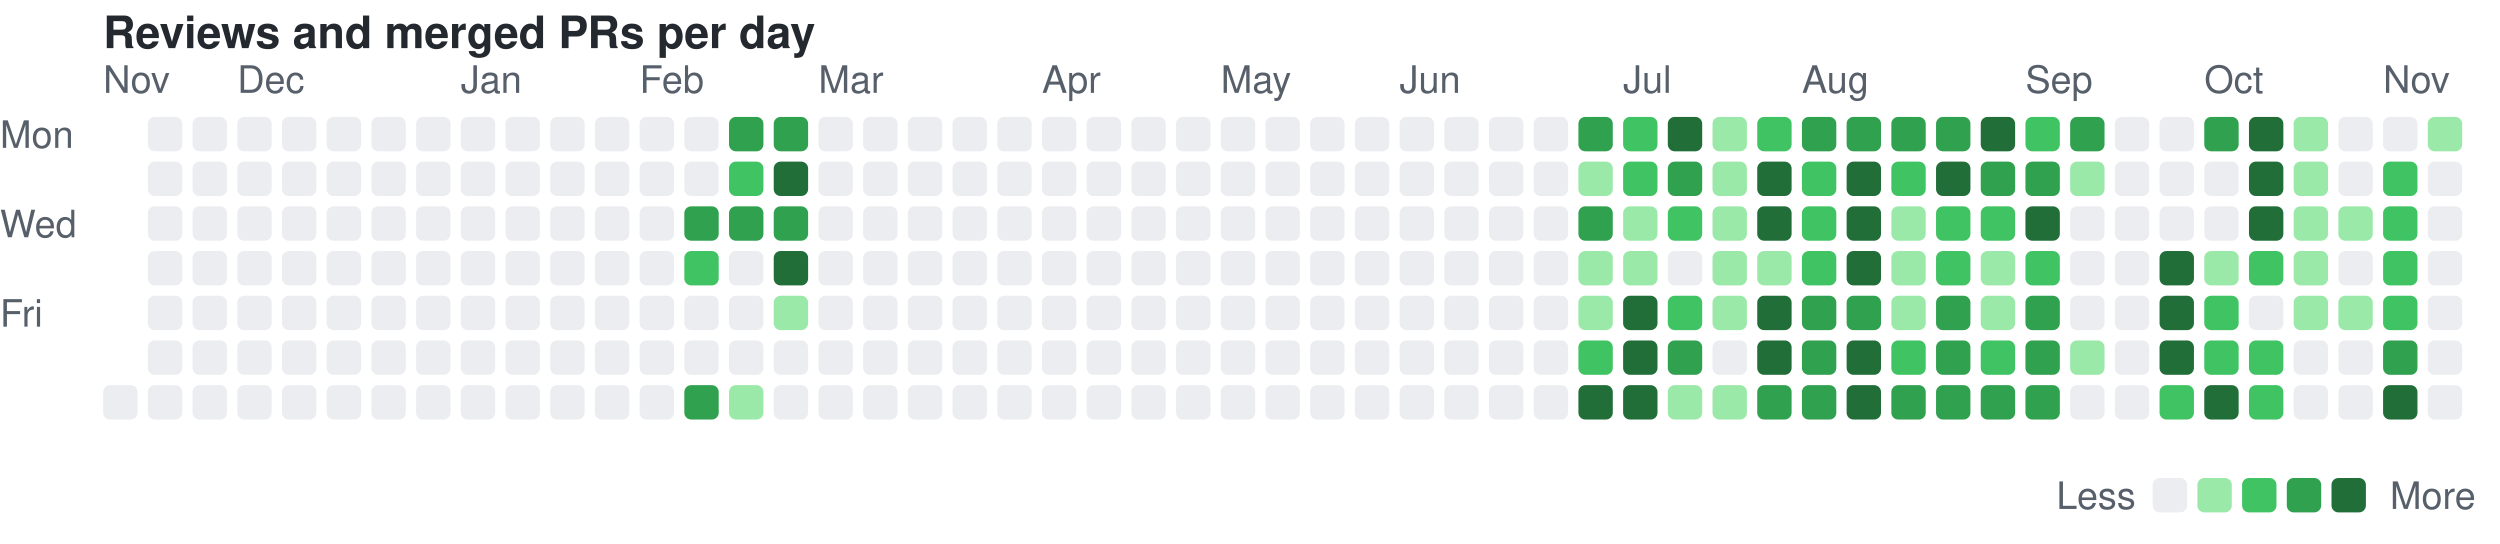
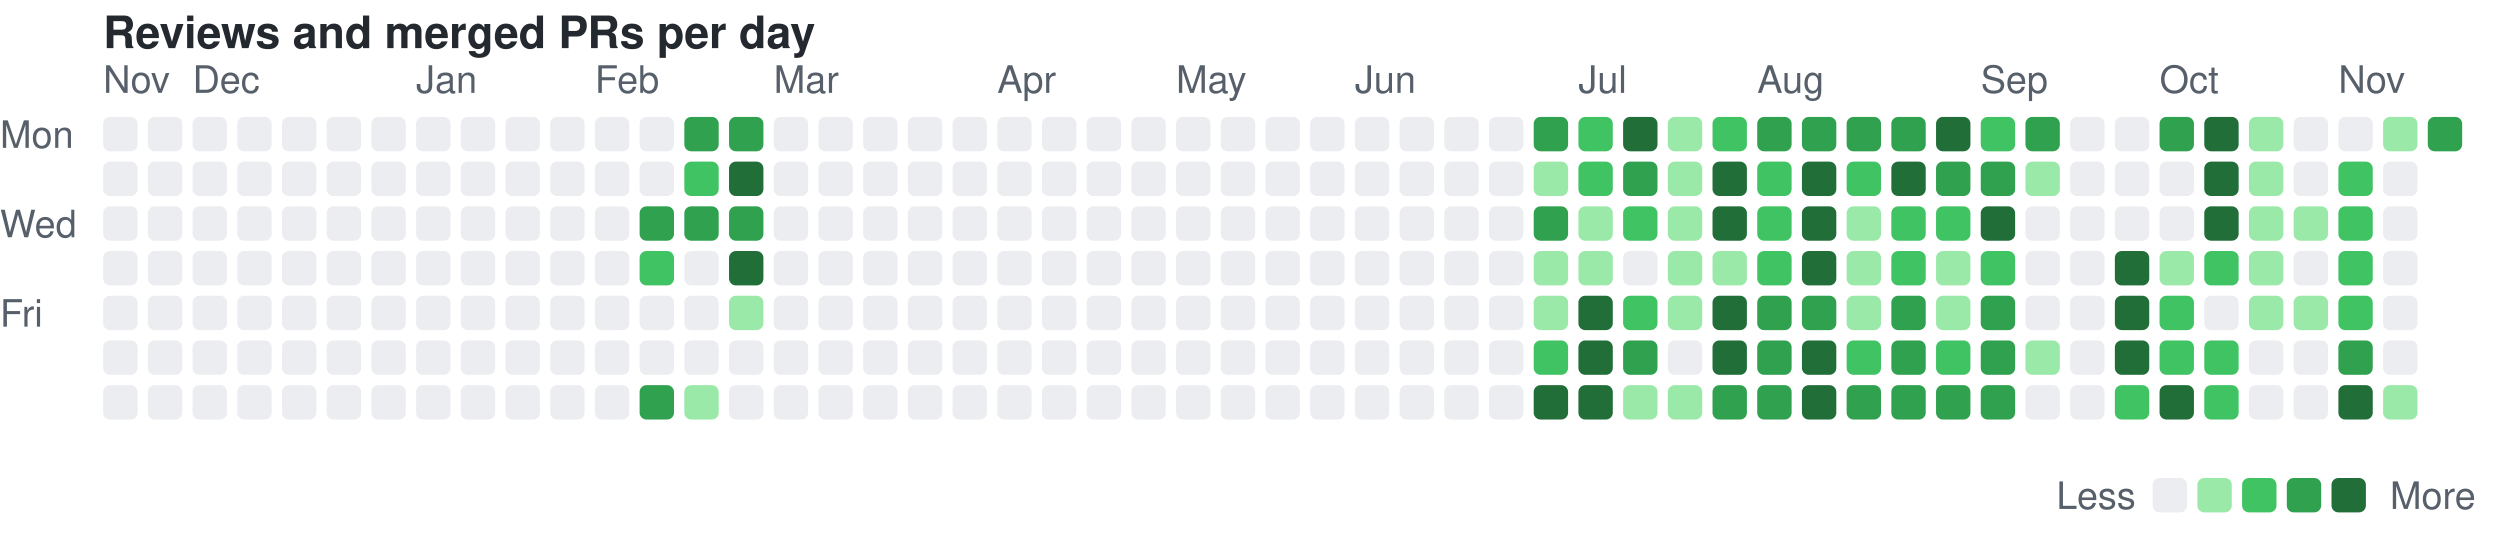
<svg xmlns="http://www.w3.org/2000/svg" width="727" height="158" viewBox="0 0 727 158" role="img" aria-label="Reviews and merged pull requests per day, last 12 months">
  <style>text{font:11px -apple-system,Segoe UI,Helvetica,Arial,sans-serif;fill:#57606a}.t{font-size:13px;font-weight:600;fill:#24292f}.l0{fill:#ebedf0}.l1{fill:#9be9a8}.l2{fill:#40c463}.l3{fill:#30a14e}.l4{fill:#216e39}@media (prefers-color-scheme:dark){text{fill:#8b949e}.t{fill:#e6edf3}.l0{fill:#161b22}.l1{fill:#0e4429}.l2{fill:#006d32}.l3{fill:#26a641}.l4{fill:#39d353}}</style>
  <text class="t" x="30" y="14">Reviews and merged PRs per day</text>
  <text x="30" y="27">Nov</text>
+   <rect class="l0" x="30" y="34" width="10" height="10" rx="2" />
+   <rect class="l0" x="30" y="47" width="10" height="10" rx="2" />
+   <rect class="l0" x="30" y="60" width="10" height="10" rx="2" />
+   <rect class="l0" x="30" y="73" width="10" height="10" rx="2" />
+   <rect class="l0" x="30" y="86" width="10" height="10" rx="2" />
+   <rect class="l0" x="30" y="99" width="10" height="10" rx="2" />
  <rect class="l0" x="30" y="112" width="10" height="10" rx="2" />
  <rect class="l0" x="43" y="34" width="10" height="10" rx="2" />
  <rect class="l0" x="43" y="47" width="10" height="10" rx="2" />
  <rect class="l0" x="43" y="60" width="10" height="10" rx="2" />
  <rect class="l0" x="43" y="73" width="10" height="10" rx="2" />
  <rect class="l0" x="43" y="86" width="10" height="10" rx="2" />
  <rect class="l0" x="43" y="99" width="10" height="10" rx="2" />
  <rect class="l0" x="43" y="112" width="10" height="10" rx="2" />
+   <text x="56" y="27">Dec</text>
  <rect class="l0" x="56" y="34" width="10" height="10" rx="2" />
  <rect class="l0" x="56" y="47" width="10" height="10" rx="2" />
  <rect class="l0" x="56" y="60" width="10" height="10" rx="2" />
  <rect class="l0" x="56" y="73" width="10" height="10" rx="2" />
  <rect class="l0" x="56" y="86" width="10" height="10" rx="2" />
  <rect class="l0" x="56" y="99" width="10" height="10" rx="2" />
  <rect class="l0" x="56" y="112" width="10" height="10" rx="2" />
-   <text x="69" y="27">Dec</text>
  <rect class="l0" x="69" y="34" width="10" height="10" rx="2" />
  <rect class="l0" x="69" y="47" width="10" height="10" rx="2" />
  <rect class="l0" x="69" y="60" width="10" height="10" rx="2" />
  <rect class="l0" x="69" y="73" width="10" height="10" rx="2" />
  <rect class="l0" x="69" y="86" width="10" height="10" rx="2" />
  <rect class="l0" x="69" y="99" width="10" height="10" rx="2" />
  <rect class="l0" x="69" y="112" width="10" height="10" rx="2" />
  <rect class="l0" x="82" y="34" width="10" height="10" rx="2" />
  <rect class="l0" x="82" y="47" width="10" height="10" rx="2" />
  <rect class="l0" x="82" y="60" width="10" height="10" rx="2" />
  <rect class="l0" x="82" y="73" width="10" height="10" rx="2" />
  <rect class="l0" x="82" y="86" width="10" height="10" rx="2" />
  <rect class="l0" x="82" y="99" width="10" height="10" rx="2" />
  <rect class="l0" x="82" y="112" width="10" height="10" rx="2" />
  <rect class="l0" x="95" y="34" width="10" height="10" rx="2" />
  <rect class="l0" x="95" y="47" width="10" height="10" rx="2" />
  <rect class="l0" x="95" y="60" width="10" height="10" rx="2" />
  <rect class="l0" x="95" y="73" width="10" height="10" rx="2" />
  <rect class="l0" x="95" y="86" width="10" height="10" rx="2" />
  <rect class="l0" x="95" y="99" width="10" height="10" rx="2" />
  <rect class="l0" x="95" y="112" width="10" height="10" rx="2" />
  <rect class="l0" x="108" y="34" width="10" height="10" rx="2" />
  <rect class="l0" x="108" y="47" width="10" height="10" rx="2" />
  <rect class="l0" x="108" y="60" width="10" height="10" rx="2" />
  <rect class="l0" x="108" y="73" width="10" height="10" rx="2" />
  <rect class="l0" x="108" y="86" width="10" height="10" rx="2" />
  <rect class="l0" x="108" y="99" width="10" height="10" rx="2" />
  <rect class="l0" x="108" y="112" width="10" height="10" rx="2" />
+   <text x="121" y="27">Jan</text>
  <rect class="l0" x="121" y="34" width="10" height="10" rx="2" />
  <rect class="l0" x="121" y="47" width="10" height="10" rx="2" />
  <rect class="l0" x="121" y="60" width="10" height="10" rx="2" />
  <rect class="l0" x="121" y="73" width="10" height="10" rx="2" />
  <rect class="l0" x="121" y="86" width="10" height="10" rx="2" />
  <rect class="l0" x="121" y="99" width="10" height="10" rx="2" />
  <rect class="l0" x="121" y="112" width="10" height="10" rx="2" />
-   <text x="134" y="27">Jan</text>
  <rect class="l0" x="134" y="34" width="10" height="10" rx="2" />
  <rect class="l0" x="134" y="47" width="10" height="10" rx="2" />
  <rect class="l0" x="134" y="60" width="10" height="10" rx="2" />
  <rect class="l0" x="134" y="73" width="10" height="10" rx="2" />
  <rect class="l0" x="134" y="86" width="10" height="10" rx="2" />
  <rect class="l0" x="134" y="99" width="10" height="10" rx="2" />
  <rect class="l0" x="134" y="112" width="10" height="10" rx="2" />
  <rect class="l0" x="147" y="34" width="10" height="10" rx="2" />
  <rect class="l0" x="147" y="47" width="10" height="10" rx="2" />
  <rect class="l0" x="147" y="60" width="10" height="10" rx="2" />
  <rect class="l0" x="147" y="73" width="10" height="10" rx="2" />
  <rect class="l0" x="147" y="86" width="10" height="10" rx="2" />
  <rect class="l0" x="147" y="99" width="10" height="10" rx="2" />
  <rect class="l0" x="147" y="112" width="10" height="10" rx="2" />
  <rect class="l0" x="160" y="34" width="10" height="10" rx="2" />
  <rect class="l0" x="160" y="47" width="10" height="10" rx="2" />
  <rect class="l0" x="160" y="60" width="10" height="10" rx="2" />
  <rect class="l0" x="160" y="73" width="10" height="10" rx="2" />
  <rect class="l0" x="160" y="86" width="10" height="10" rx="2" />
  <rect class="l0" x="160" y="99" width="10" height="10" rx="2" />
  <rect class="l0" x="160" y="112" width="10" height="10" rx="2" />
+   <text x="173" y="27">Feb</text>
  <rect class="l0" x="173" y="34" width="10" height="10" rx="2" />
  <rect class="l0" x="173" y="47" width="10" height="10" rx="2" />
  <rect class="l0" x="173" y="60" width="10" height="10" rx="2" />
  <rect class="l0" x="173" y="73" width="10" height="10" rx="2" />
  <rect class="l0" x="173" y="86" width="10" height="10" rx="2" />
  <rect class="l0" x="173" y="99" width="10" height="10" rx="2" />
  <rect class="l0" x="173" y="112" width="10" height="10" rx="2" />
-   <text x="186" y="27">Feb</text>
  <rect class="l0" x="186" y="34" width="10" height="10" rx="2" />
  <rect class="l0" x="186" y="47" width="10" height="10" rx="2" />
-   <rect class="l0" x="186" y="60" width="10" height="10" rx="2" />
-   <rect class="l0" x="186" y="73" width="10" height="10" rx="2" />
+   <rect class="l3" x="186" y="60" width="10" height="10" rx="2" />
+   <rect class="l2" x="186" y="73" width="10" height="10" rx="2" />
  <rect class="l0" x="186" y="86" width="10" height="10" rx="2" />
  <rect class="l0" x="186" y="99" width="10" height="10" rx="2" />
-   <rect class="l0" x="186" y="112" width="10" height="10" rx="2" />
-   <rect class="l0" x="199" y="34" width="10" height="10" rx="2" />
-   <rect class="l0" x="199" y="47" width="10" height="10" rx="2" />
+   <rect class="l3" x="186" y="112" width="10" height="10" rx="2" />
+   <rect class="l3" x="199" y="34" width="10" height="10" rx="2" />
+   <rect class="l2" x="199" y="47" width="10" height="10" rx="2" />
  <rect class="l3" x="199" y="60" width="10" height="10" rx="2" />
-   <rect class="l2" x="199" y="73" width="10" height="10" rx="2" />
+   <rect class="l0" x="199" y="73" width="10" height="10" rx="2" />
  <rect class="l0" x="199" y="86" width="10" height="10" rx="2" />
  <rect class="l0" x="199" y="99" width="10" height="10" rx="2" />
-   <rect class="l3" x="199" y="112" width="10" height="10" rx="2" />
+   <rect class="l1" x="199" y="112" width="10" height="10" rx="2" />
  <rect class="l3" x="212" y="34" width="10" height="10" rx="2" />
-   <rect class="l2" x="212" y="47" width="10" height="10" rx="2" />
+   <rect class="l4" x="212" y="47" width="10" height="10" rx="2" />
  <rect class="l3" x="212" y="60" width="10" height="10" rx="2" />
-   <rect class="l0" x="212" y="73" width="10" height="10" rx="2" />
-   <rect class="l0" x="212" y="86" width="10" height="10" rx="2" />
+   <rect class="l4" x="212" y="73" width="10" height="10" rx="2" />
+   <rect class="l1" x="212" y="86" width="10" height="10" rx="2" />
  <rect class="l0" x="212" y="99" width="10" height="10" rx="2" />
-   <rect class="l1" x="212" y="112" width="10" height="10" rx="2" />
-   <rect class="l3" x="225" y="34" width="10" height="10" rx="2" />
-   <rect class="l4" x="225" y="47" width="10" height="10" rx="2" />
-   <rect class="l3" x="225" y="60" width="10" height="10" rx="2" />
-   <rect class="l4" x="225" y="73" width="10" height="10" rx="2" />
-   <rect class="l1" x="225" y="86" width="10" height="10" rx="2" />
+   <rect class="l0" x="212" y="112" width="10" height="10" rx="2" />
+   <text x="225" y="27">Mar</text>
+   <rect class="l0" x="225" y="34" width="10" height="10" rx="2" />
+   <rect class="l0" x="225" y="47" width="10" height="10" rx="2" />
+   <rect class="l0" x="225" y="60" width="10" height="10" rx="2" />
+   <rect class="l0" x="225" y="73" width="10" height="10" rx="2" />
+   <rect class="l0" x="225" y="86" width="10" height="10" rx="2" />
  <rect class="l0" x="225" y="99" width="10" height="10" rx="2" />
  <rect class="l0" x="225" y="112" width="10" height="10" rx="2" />
-   <text x="238" y="27">Mar</text>
  <rect class="l0" x="238" y="34" width="10" height="10" rx="2" />
  <rect class="l0" x="238" y="47" width="10" height="10" rx="2" />
  <rect class="l0" x="238" y="60" width="10" height="10" rx="2" />
  <rect class="l0" x="238" y="73" width="10" height="10" rx="2" />
  <rect class="l0" x="238" y="86" width="10" height="10" rx="2" />
  <rect class="l0" x="238" y="99" width="10" height="10" rx="2" />
  <rect class="l0" x="238" y="112" width="10" height="10" rx="2" />
  <rect class="l0" x="251" y="34" width="10" height="10" rx="2" />
  <rect class="l0" x="251" y="47" width="10" height="10" rx="2" />
  <rect class="l0" x="251" y="60" width="10" height="10" rx="2" />
  <rect class="l0" x="251" y="73" width="10" height="10" rx="2" />
  <rect class="l0" x="251" y="86" width="10" height="10" rx="2" />
  <rect class="l0" x="251" y="99" width="10" height="10" rx="2" />
  <rect class="l0" x="251" y="112" width="10" height="10" rx="2" />
  <rect class="l0" x="264" y="34" width="10" height="10" rx="2" />
  <rect class="l0" x="264" y="47" width="10" height="10" rx="2" />
  <rect class="l0" x="264" y="60" width="10" height="10" rx="2" />
  <rect class="l0" x="264" y="73" width="10" height="10" rx="2" />
  <rect class="l0" x="264" y="86" width="10" height="10" rx="2" />
  <rect class="l0" x="264" y="99" width="10" height="10" rx="2" />
  <rect class="l0" x="264" y="112" width="10" height="10" rx="2" />
  <rect class="l0" x="277" y="34" width="10" height="10" rx="2" />
  <rect class="l0" x="277" y="47" width="10" height="10" rx="2" />
  <rect class="l0" x="277" y="60" width="10" height="10" rx="2" />
  <rect class="l0" x="277" y="73" width="10" height="10" rx="2" />
  <rect class="l0" x="277" y="86" width="10" height="10" rx="2" />
  <rect class="l0" x="277" y="99" width="10" height="10" rx="2" />
  <rect class="l0" x="277" y="112" width="10" height="10" rx="2" />
+   <text x="290" y="27">Apr</text>
  <rect class="l0" x="290" y="34" width="10" height="10" rx="2" />
  <rect class="l0" x="290" y="47" width="10" height="10" rx="2" />
  <rect class="l0" x="290" y="60" width="10" height="10" rx="2" />
  <rect class="l0" x="290" y="73" width="10" height="10" rx="2" />
  <rect class="l0" x="290" y="86" width="10" height="10" rx="2" />
  <rect class="l0" x="290" y="99" width="10" height="10" rx="2" />
  <rect class="l0" x="290" y="112" width="10" height="10" rx="2" />
-   <text x="303" y="27">Apr</text>
  <rect class="l0" x="303" y="34" width="10" height="10" rx="2" />
  <rect class="l0" x="303" y="47" width="10" height="10" rx="2" />
  <rect class="l0" x="303" y="60" width="10" height="10" rx="2" />
  <rect class="l0" x="303" y="73" width="10" height="10" rx="2" />
  <rect class="l0" x="303" y="86" width="10" height="10" rx="2" />
  <rect class="l0" x="303" y="99" width="10" height="10" rx="2" />
  <rect class="l0" x="303" y="112" width="10" height="10" rx="2" />
  <rect class="l0" x="316" y="34" width="10" height="10" rx="2" />
  <rect class="l0" x="316" y="47" width="10" height="10" rx="2" />
  <rect class="l0" x="316" y="60" width="10" height="10" rx="2" />
  <rect class="l0" x="316" y="73" width="10" height="10" rx="2" />
  <rect class="l0" x="316" y="86" width="10" height="10" rx="2" />
  <rect class="l0" x="316" y="99" width="10" height="10" rx="2" />
  <rect class="l0" x="316" y="112" width="10" height="10" rx="2" />
  <rect class="l0" x="329" y="34" width="10" height="10" rx="2" />
  <rect class="l0" x="329" y="47" width="10" height="10" rx="2" />
  <rect class="l0" x="329" y="60" width="10" height="10" rx="2" />
  <rect class="l0" x="329" y="73" width="10" height="10" rx="2" />
  <rect class="l0" x="329" y="86" width="10" height="10" rx="2" />
  <rect class="l0" x="329" y="99" width="10" height="10" rx="2" />
  <rect class="l0" x="329" y="112" width="10" height="10" rx="2" />
+   <text x="342" y="27">May</text>
  <rect class="l0" x="342" y="34" width="10" height="10" rx="2" />
  <rect class="l0" x="342" y="47" width="10" height="10" rx="2" />
  <rect class="l0" x="342" y="60" width="10" height="10" rx="2" />
  <rect class="l0" x="342" y="73" width="10" height="10" rx="2" />
  <rect class="l0" x="342" y="86" width="10" height="10" rx="2" />
  <rect class="l0" x="342" y="99" width="10" height="10" rx="2" />
  <rect class="l0" x="342" y="112" width="10" height="10" rx="2" />
-   <text x="355" y="27">May</text>
  <rect class="l0" x="355" y="34" width="10" height="10" rx="2" />
  <rect class="l0" x="355" y="47" width="10" height="10" rx="2" />
  <rect class="l0" x="355" y="60" width="10" height="10" rx="2" />
  <rect class="l0" x="355" y="73" width="10" height="10" rx="2" />
  <rect class="l0" x="355" y="86" width="10" height="10" rx="2" />
  <rect class="l0" x="355" y="99" width="10" height="10" rx="2" />
  <rect class="l0" x="355" y="112" width="10" height="10" rx="2" />
  <rect class="l0" x="368" y="34" width="10" height="10" rx="2" />
  <rect class="l0" x="368" y="47" width="10" height="10" rx="2" />
  <rect class="l0" x="368" y="60" width="10" height="10" rx="2" />
  <rect class="l0" x="368" y="73" width="10" height="10" rx="2" />
  <rect class="l0" x="368" y="86" width="10" height="10" rx="2" />
  <rect class="l0" x="368" y="99" width="10" height="10" rx="2" />
  <rect class="l0" x="368" y="112" width="10" height="10" rx="2" />
  <rect class="l0" x="381" y="34" width="10" height="10" rx="2" />
  <rect class="l0" x="381" y="47" width="10" height="10" rx="2" />
  <rect class="l0" x="381" y="60" width="10" height="10" rx="2" />
  <rect class="l0" x="381" y="73" width="10" height="10" rx="2" />
  <rect class="l0" x="381" y="86" width="10" height="10" rx="2" />
  <rect class="l0" x="381" y="99" width="10" height="10" rx="2" />
  <rect class="l0" x="381" y="112" width="10" height="10" rx="2" />
+   <text x="394" y="27">Jun</text>
  <rect class="l0" x="394" y="34" width="10" height="10" rx="2" />
  <rect class="l0" x="394" y="47" width="10" height="10" rx="2" />
  <rect class="l0" x="394" y="60" width="10" height="10" rx="2" />
  <rect class="l0" x="394" y="73" width="10" height="10" rx="2" />
  <rect class="l0" x="394" y="86" width="10" height="10" rx="2" />
  <rect class="l0" x="394" y="99" width="10" height="10" rx="2" />
  <rect class="l0" x="394" y="112" width="10" height="10" rx="2" />
-   <text x="407" y="27">Jun</text>
  <rect class="l0" x="407" y="34" width="10" height="10" rx="2" />
  <rect class="l0" x="407" y="47" width="10" height="10" rx="2" />
  <rect class="l0" x="407" y="60" width="10" height="10" rx="2" />
  <rect class="l0" x="407" y="73" width="10" height="10" rx="2" />
  <rect class="l0" x="407" y="86" width="10" height="10" rx="2" />
  <rect class="l0" x="407" y="99" width="10" height="10" rx="2" />
  <rect class="l0" x="407" y="112" width="10" height="10" rx="2" />
  <rect class="l0" x="420" y="34" width="10" height="10" rx="2" />
  <rect class="l0" x="420" y="47" width="10" height="10" rx="2" />
  <rect class="l0" x="420" y="60" width="10" height="10" rx="2" />
  <rect class="l0" x="420" y="73" width="10" height="10" rx="2" />
  <rect class="l0" x="420" y="86" width="10" height="10" rx="2" />
  <rect class="l0" x="420" y="99" width="10" height="10" rx="2" />
  <rect class="l0" x="420" y="112" width="10" height="10" rx="2" />
  <rect class="l0" x="433" y="34" width="10" height="10" rx="2" />
  <rect class="l0" x="433" y="47" width="10" height="10" rx="2" />
  <rect class="l0" x="433" y="60" width="10" height="10" rx="2" />
  <rect class="l0" x="433" y="73" width="10" height="10" rx="2" />
  <rect class="l0" x="433" y="86" width="10" height="10" rx="2" />
  <rect class="l0" x="433" y="99" width="10" height="10" rx="2" />
  <rect class="l0" x="433" y="112" width="10" height="10" rx="2" />
-   <rect class="l0" x="446" y="34" width="10" height="10" rx="2" />
-   <rect class="l0" x="446" y="47" width="10" height="10" rx="2" />
-   <rect class="l0" x="446" y="60" width="10" height="10" rx="2" />
-   <rect class="l0" x="446" y="73" width="10" height="10" rx="2" />
-   <rect class="l0" x="446" y="86" width="10" height="10" rx="2" />
-   <rect class="l0" x="446" y="99" width="10" height="10" rx="2" />
-   <rect class="l0" x="446" y="112" width="10" height="10" rx="2" />
-   <rect class="l3" x="459" y="34" width="10" height="10" rx="2" />
-   <rect class="l1" x="459" y="47" width="10" height="10" rx="2" />
-   <rect class="l3" x="459" y="60" width="10" height="10" rx="2" />
+   <rect class="l3" x="446" y="34" width="10" height="10" rx="2" />
+   <rect class="l1" x="446" y="47" width="10" height="10" rx="2" />
+   <rect class="l3" x="446" y="60" width="10" height="10" rx="2" />
+   <rect class="l1" x="446" y="73" width="10" height="10" rx="2" />
+   <rect class="l1" x="446" y="86" width="10" height="10" rx="2" />
+   <rect class="l2" x="446" y="99" width="10" height="10" rx="2" />
+   <rect class="l4" x="446" y="112" width="10" height="10" rx="2" />
+   <text x="459" y="27">Jul</text>
+   <rect class="l2" x="459" y="34" width="10" height="10" rx="2" />
+   <rect class="l2" x="459" y="47" width="10" height="10" rx="2" />
+   <rect class="l1" x="459" y="60" width="10" height="10" rx="2" />
  <rect class="l1" x="459" y="73" width="10" height="10" rx="2" />
-   <rect class="l1" x="459" y="86" width="10" height="10" rx="2" />
-   <rect class="l2" x="459" y="99" width="10" height="10" rx="2" />
+   <rect class="l4" x="459" y="86" width="10" height="10" rx="2" />
+   <rect class="l4" x="459" y="99" width="10" height="10" rx="2" />
  <rect class="l4" x="459" y="112" width="10" height="10" rx="2" />
-   <text x="472" y="27">Jul</text>
-   <rect class="l2" x="472" y="34" width="10" height="10" rx="2" />
-   <rect class="l2" x="472" y="47" width="10" height="10" rx="2" />
-   <rect class="l1" x="472" y="60" width="10" height="10" rx="2" />
-   <rect class="l1" x="472" y="73" width="10" height="10" rx="2" />
-   <rect class="l4" x="472" y="86" width="10" height="10" rx="2" />
-   <rect class="l4" x="472" y="99" width="10" height="10" rx="2" />
-   <rect class="l4" x="472" y="112" width="10" height="10" rx="2" />
-   <rect class="l4" x="485" y="34" width="10" height="10" rx="2" />
-   <rect class="l3" x="485" y="47" width="10" height="10" rx="2" />
-   <rect class="l2" x="485" y="60" width="10" height="10" rx="2" />
-   <rect class="l0" x="485" y="73" width="10" height="10" rx="2" />
-   <rect class="l2" x="485" y="86" width="10" height="10" rx="2" />
-   <rect class="l3" x="485" y="99" width="10" height="10" rx="2" />
+   <rect class="l4" x="472" y="34" width="10" height="10" rx="2" />
+   <rect class="l3" x="472" y="47" width="10" height="10" rx="2" />
+   <rect class="l2" x="472" y="60" width="10" height="10" rx="2" />
+   <rect class="l0" x="472" y="73" width="10" height="10" rx="2" />
+   <rect class="l2" x="472" y="86" width="10" height="10" rx="2" />
+   <rect class="l3" x="472" y="99" width="10" height="10" rx="2" />
+   <rect class="l1" x="472" y="112" width="10" height="10" rx="2" />
+   <rect class="l1" x="485" y="34" width="10" height="10" rx="2" />
+   <rect class="l1" x="485" y="47" width="10" height="10" rx="2" />
+   <rect class="l1" x="485" y="60" width="10" height="10" rx="2" />
+   <rect class="l1" x="485" y="73" width="10" height="10" rx="2" />
+   <rect class="l1" x="485" y="86" width="10" height="10" rx="2" />
+   <rect class="l0" x="485" y="99" width="10" height="10" rx="2" />
  <rect class="l1" x="485" y="112" width="10" height="10" rx="2" />
-   <rect class="l1" x="498" y="34" width="10" height="10" rx="2" />
-   <rect class="l1" x="498" y="47" width="10" height="10" rx="2" />
-   <rect class="l1" x="498" y="60" width="10" height="10" rx="2" />
+   <rect class="l2" x="498" y="34" width="10" height="10" rx="2" />
+   <rect class="l4" x="498" y="47" width="10" height="10" rx="2" />
+   <rect class="l4" x="498" y="60" width="10" height="10" rx="2" />
  <rect class="l1" x="498" y="73" width="10" height="10" rx="2" />
-   <rect class="l1" x="498" y="86" width="10" height="10" rx="2" />
-   <rect class="l0" x="498" y="99" width="10" height="10" rx="2" />
-   <rect class="l1" x="498" y="112" width="10" height="10" rx="2" />
-   <rect class="l2" x="511" y="34" width="10" height="10" rx="2" />
-   <rect class="l4" x="511" y="47" width="10" height="10" rx="2" />
-   <rect class="l4" x="511" y="60" width="10" height="10" rx="2" />
-   <rect class="l1" x="511" y="73" width="10" height="10" rx="2" />
-   <rect class="l4" x="511" y="86" width="10" height="10" rx="2" />
-   <rect class="l4" x="511" y="99" width="10" height="10" rx="2" />
+   <rect class="l4" x="498" y="86" width="10" height="10" rx="2" />
+   <rect class="l4" x="498" y="99" width="10" height="10" rx="2" />
+   <rect class="l3" x="498" y="112" width="10" height="10" rx="2" />
+   <text x="511" y="27">Aug</text>
+   <rect class="l3" x="511" y="34" width="10" height="10" rx="2" />
+   <rect class="l2" x="511" y="47" width="10" height="10" rx="2" />
+   <rect class="l2" x="511" y="60" width="10" height="10" rx="2" />
+   <rect class="l2" x="511" y="73" width="10" height="10" rx="2" />
+   <rect class="l3" x="511" y="86" width="10" height="10" rx="2" />
+   <rect class="l3" x="511" y="99" width="10" height="10" rx="2" />
  <rect class="l3" x="511" y="112" width="10" height="10" rx="2" />
-   <text x="524" y="27">Aug</text>
  <rect class="l3" x="524" y="34" width="10" height="10" rx="2" />
-   <rect class="l2" x="524" y="47" width="10" height="10" rx="2" />
-   <rect class="l2" x="524" y="60" width="10" height="10" rx="2" />
-   <rect class="l2" x="524" y="73" width="10" height="10" rx="2" />
+   <rect class="l4" x="524" y="47" width="10" height="10" rx="2" />
+   <rect class="l4" x="524" y="60" width="10" height="10" rx="2" />
+   <rect class="l4" x="524" y="73" width="10" height="10" rx="2" />
  <rect class="l3" x="524" y="86" width="10" height="10" rx="2" />
-   <rect class="l3" x="524" y="99" width="10" height="10" rx="2" />
-   <rect class="l3" x="524" y="112" width="10" height="10" rx="2" />
+   <rect class="l4" x="524" y="99" width="10" height="10" rx="2" />
+   <rect class="l4" x="524" y="112" width="10" height="10" rx="2" />
  <rect class="l3" x="537" y="34" width="10" height="10" rx="2" />
-   <rect class="l4" x="537" y="47" width="10" height="10" rx="2" />
-   <rect class="l4" x="537" y="60" width="10" height="10" rx="2" />
-   <rect class="l4" x="537" y="73" width="10" height="10" rx="2" />
-   <rect class="l3" x="537" y="86" width="10" height="10" rx="2" />
-   <rect class="l4" x="537" y="99" width="10" height="10" rx="2" />
-   <rect class="l4" x="537" y="112" width="10" height="10" rx="2" />
+   <rect class="l2" x="537" y="47" width="10" height="10" rx="2" />
+   <rect class="l1" x="537" y="60" width="10" height="10" rx="2" />
+   <rect class="l1" x="537" y="73" width="10" height="10" rx="2" />
+   <rect class="l1" x="537" y="86" width="10" height="10" rx="2" />
+   <rect class="l2" x="537" y="99" width="10" height="10" rx="2" />
+   <rect class="l3" x="537" y="112" width="10" height="10" rx="2" />
  <rect class="l3" x="550" y="34" width="10" height="10" rx="2" />
-   <rect class="l2" x="550" y="47" width="10" height="10" rx="2" />
-   <rect class="l1" x="550" y="60" width="10" height="10" rx="2" />
-   <rect class="l1" x="550" y="73" width="10" height="10" rx="2" />
-   <rect class="l1" x="550" y="86" width="10" height="10" rx="2" />
-   <rect class="l2" x="550" y="99" width="10" height="10" rx="2" />
+   <rect class="l4" x="550" y="47" width="10" height="10" rx="2" />
+   <rect class="l2" x="550" y="60" width="10" height="10" rx="2" />
+   <rect class="l2" x="550" y="73" width="10" height="10" rx="2" />
+   <rect class="l3" x="550" y="86" width="10" height="10" rx="2" />
+   <rect class="l3" x="550" y="99" width="10" height="10" rx="2" />
  <rect class="l3" x="550" y="112" width="10" height="10" rx="2" />
-   <rect class="l3" x="563" y="34" width="10" height="10" rx="2" />
-   <rect class="l4" x="563" y="47" width="10" height="10" rx="2" />
+   <rect class="l4" x="563" y="34" width="10" height="10" rx="2" />
+   <rect class="l3" x="563" y="47" width="10" height="10" rx="2" />
  <rect class="l2" x="563" y="60" width="10" height="10" rx="2" />
-   <rect class="l2" x="563" y="73" width="10" height="10" rx="2" />
-   <rect class="l3" x="563" y="86" width="10" height="10" rx="2" />
-   <rect class="l3" x="563" y="99" width="10" height="10" rx="2" />
+   <rect class="l1" x="563" y="73" width="10" height="10" rx="2" />
+   <rect class="l1" x="563" y="86" width="10" height="10" rx="2" />
+   <rect class="l2" x="563" y="99" width="10" height="10" rx="2" />
  <rect class="l3" x="563" y="112" width="10" height="10" rx="2" />
-   <rect class="l4" x="576" y="34" width="10" height="10" rx="2" />
+   <text x="576" y="27">Sep</text>
+   <rect class="l2" x="576" y="34" width="10" height="10" rx="2" />
  <rect class="l3" x="576" y="47" width="10" height="10" rx="2" />
-   <rect class="l2" x="576" y="60" width="10" height="10" rx="2" />
-   <rect class="l1" x="576" y="73" width="10" height="10" rx="2" />
-   <rect class="l1" x="576" y="86" width="10" height="10" rx="2" />
-   <rect class="l2" x="576" y="99" width="10" height="10" rx="2" />
+   <rect class="l4" x="576" y="60" width="10" height="10" rx="2" />
+   <rect class="l2" x="576" y="73" width="10" height="10" rx="2" />
+   <rect class="l3" x="576" y="86" width="10" height="10" rx="2" />
+   <rect class="l3" x="576" y="99" width="10" height="10" rx="2" />
  <rect class="l3" x="576" y="112" width="10" height="10" rx="2" />
-   <text x="589" y="27">Sep</text>
-   <rect class="l2" x="589" y="34" width="10" height="10" rx="2" />
-   <rect class="l3" x="589" y="47" width="10" height="10" rx="2" />
-   <rect class="l4" x="589" y="60" width="10" height="10" rx="2" />
-   <rect class="l2" x="589" y="73" width="10" height="10" rx="2" />
-   <rect class="l3" x="589" y="86" width="10" height="10" rx="2" />
-   <rect class="l3" x="589" y="99" width="10" height="10" rx="2" />
-   <rect class="l3" x="589" y="112" width="10" height="10" rx="2" />
-   <rect class="l3" x="602" y="34" width="10" height="10" rx="2" />
-   <rect class="l1" x="602" y="47" width="10" height="10" rx="2" />
+   <rect class="l3" x="589" y="34" width="10" height="10" rx="2" />
+   <rect class="l1" x="589" y="47" width="10" height="10" rx="2" />
+   <rect class="l0" x="589" y="60" width="10" height="10" rx="2" />
+   <rect class="l0" x="589" y="73" width="10" height="10" rx="2" />
+   <rect class="l0" x="589" y="86" width="10" height="10" rx="2" />
+   <rect class="l1" x="589" y="99" width="10" height="10" rx="2" />
+   <rect class="l0" x="589" y="112" width="10" height="10" rx="2" />
+   <rect class="l0" x="602" y="34" width="10" height="10" rx="2" />
+   <rect class="l0" x="602" y="47" width="10" height="10" rx="2" />
  <rect class="l0" x="602" y="60" width="10" height="10" rx="2" />
  <rect class="l0" x="602" y="73" width="10" height="10" rx="2" />
  <rect class="l0" x="602" y="86" width="10" height="10" rx="2" />
-   <rect class="l1" x="602" y="99" width="10" height="10" rx="2" />
+   <rect class="l0" x="602" y="99" width="10" height="10" rx="2" />
  <rect class="l0" x="602" y="112" width="10" height="10" rx="2" />
  <rect class="l0" x="615" y="34" width="10" height="10" rx="2" />
  <rect class="l0" x="615" y="47" width="10" height="10" rx="2" />
  <rect class="l0" x="615" y="60" width="10" height="10" rx="2" />
-   <rect class="l0" x="615" y="73" width="10" height="10" rx="2" />
-   <rect class="l0" x="615" y="86" width="10" height="10" rx="2" />
-   <rect class="l0" x="615" y="99" width="10" height="10" rx="2" />
-   <rect class="l0" x="615" y="112" width="10" height="10" rx="2" />
-   <rect class="l0" x="628" y="34" width="10" height="10" rx="2" />
+   <rect class="l4" x="615" y="73" width="10" height="10" rx="2" />
+   <rect class="l4" x="615" y="86" width="10" height="10" rx="2" />
+   <rect class="l4" x="615" y="99" width="10" height="10" rx="2" />
+   <rect class="l2" x="615" y="112" width="10" height="10" rx="2" />
+   <text x="628" y="27">Oct</text>
+   <rect class="l3" x="628" y="34" width="10" height="10" rx="2" />
  <rect class="l0" x="628" y="47" width="10" height="10" rx="2" />
  <rect class="l0" x="628" y="60" width="10" height="10" rx="2" />
-   <rect class="l4" x="628" y="73" width="10" height="10" rx="2" />
-   <rect class="l4" x="628" y="86" width="10" height="10" rx="2" />
-   <rect class="l4" x="628" y="99" width="10" height="10" rx="2" />
-   <rect class="l2" x="628" y="112" width="10" height="10" rx="2" />
-   <text x="641" y="27">Oct</text>
-   <rect class="l3" x="641" y="34" width="10" height="10" rx="2" />
-   <rect class="l0" x="641" y="47" width="10" height="10" rx="2" />
-   <rect class="l0" x="641" y="60" width="10" height="10" rx="2" />
-   <rect class="l1" x="641" y="73" width="10" height="10" rx="2" />
-   <rect class="l2" x="641" y="86" width="10" height="10" rx="2" />
+   <rect class="l1" x="628" y="73" width="10" height="10" rx="2" />
+   <rect class="l2" x="628" y="86" width="10" height="10" rx="2" />
+   <rect class="l2" x="628" y="99" width="10" height="10" rx="2" />
+   <rect class="l4" x="628" y="112" width="10" height="10" rx="2" />
+   <rect class="l4" x="641" y="34" width="10" height="10" rx="2" />
+   <rect class="l4" x="641" y="47" width="10" height="10" rx="2" />
+   <rect class="l4" x="641" y="60" width="10" height="10" rx="2" />
+   <rect class="l2" x="641" y="73" width="10" height="10" rx="2" />
+   <rect class="l0" x="641" y="86" width="10" height="10" rx="2" />
  <rect class="l2" x="641" y="99" width="10" height="10" rx="2" />
-   <rect class="l4" x="641" y="112" width="10" height="10" rx="2" />
-   <rect class="l4" x="654" y="34" width="10" height="10" rx="2" />
-   <rect class="l4" x="654" y="47" width="10" height="10" rx="2" />
-   <rect class="l4" x="654" y="60" width="10" height="10" rx="2" />
-   <rect class="l2" x="654" y="73" width="10" height="10" rx="2" />
-   <rect class="l0" x="654" y="86" width="10" height="10" rx="2" />
-   <rect class="l2" x="654" y="99" width="10" height="10" rx="2" />
-   <rect class="l2" x="654" y="112" width="10" height="10" rx="2" />
-   <rect class="l1" x="667" y="34" width="10" height="10" rx="2" />
-   <rect class="l1" x="667" y="47" width="10" height="10" rx="2" />
+   <rect class="l2" x="641" y="112" width="10" height="10" rx="2" />
+   <rect class="l1" x="654" y="34" width="10" height="10" rx="2" />
+   <rect class="l1" x="654" y="47" width="10" height="10" rx="2" />
+   <rect class="l1" x="654" y="60" width="10" height="10" rx="2" />
+   <rect class="l1" x="654" y="73" width="10" height="10" rx="2" />
+   <rect class="l1" x="654" y="86" width="10" height="10" rx="2" />
+   <rect class="l0" x="654" y="99" width="10" height="10" rx="2" />
+   <rect class="l0" x="654" y="112" width="10" height="10" rx="2" />
+   <rect class="l0" x="667" y="34" width="10" height="10" rx="2" />
+   <rect class="l0" x="667" y="47" width="10" height="10" rx="2" />
  <rect class="l1" x="667" y="60" width="10" height="10" rx="2" />
-   <rect class="l1" x="667" y="73" width="10" height="10" rx="2" />
+   <rect class="l0" x="667" y="73" width="10" height="10" rx="2" />
  <rect class="l1" x="667" y="86" width="10" height="10" rx="2" />
  <rect class="l0" x="667" y="99" width="10" height="10" rx="2" />
  <rect class="l0" x="667" y="112" width="10" height="10" rx="2" />
+   <text x="680" y="27">Nov</text>
  <rect class="l0" x="680" y="34" width="10" height="10" rx="2" />
-   <rect class="l0" x="680" y="47" width="10" height="10" rx="2" />
-   <rect class="l1" x="680" y="60" width="10" height="10" rx="2" />
-   <rect class="l0" x="680" y="73" width="10" height="10" rx="2" />
-   <rect class="l1" x="680" y="86" width="10" height="10" rx="2" />
-   <rect class="l0" x="680" y="99" width="10" height="10" rx="2" />
-   <rect class="l0" x="680" y="112" width="10" height="10" rx="2" />
-   <text x="693" y="27">Nov</text>
-   <rect class="l0" x="693" y="34" width="10" height="10" rx="2" />
-   <rect class="l2" x="693" y="47" width="10" height="10" rx="2" />
-   <rect class="l2" x="693" y="60" width="10" height="10" rx="2" />
-   <rect class="l2" x="693" y="73" width="10" height="10" rx="2" />
-   <rect class="l2" x="693" y="86" width="10" height="10" rx="2" />
-   <rect class="l3" x="693" y="99" width="10" height="10" rx="2" />
-   <rect class="l4" x="693" y="112" width="10" height="10" rx="2" />
-   <rect class="l1" x="706" y="34" width="10" height="10" rx="2" />
-   <rect class="l0" x="706" y="47" width="10" height="10" rx="2" />
-   <rect class="l0" x="706" y="60" width="10" height="10" rx="2" />
-   <rect class="l0" x="706" y="73" width="10" height="10" rx="2" />
-   <rect class="l0" x="706" y="86" width="10" height="10" rx="2" />
-   <rect class="l0" x="706" y="99" width="10" height="10" rx="2" />
-   <rect class="l0" x="706" y="112" width="10" height="10" rx="2" />
+   <rect class="l2" x="680" y="47" width="10" height="10" rx="2" />
+   <rect class="l2" x="680" y="60" width="10" height="10" rx="2" />
+   <rect class="l2" x="680" y="73" width="10" height="10" rx="2" />
+   <rect class="l2" x="680" y="86" width="10" height="10" rx="2" />
+   <rect class="l3" x="680" y="99" width="10" height="10" rx="2" />
+   <rect class="l4" x="680" y="112" width="10" height="10" rx="2" />
+   <rect class="l1" x="693" y="34" width="10" height="10" rx="2" />
+   <rect class="l0" x="693" y="47" width="10" height="10" rx="2" />
+   <rect class="l0" x="693" y="60" width="10" height="10" rx="2" />
+   <rect class="l0" x="693" y="73" width="10" height="10" rx="2" />
+   <rect class="l0" x="693" y="86" width="10" height="10" rx="2" />
+   <rect class="l0" x="693" y="99" width="10" height="10" rx="2" />
+   <rect class="l1" x="693" y="112" width="10" height="10" rx="2" />
+   <rect class="l3" x="706" y="34" width="10" height="10" rx="2" />
  <text x="0" y="43">Mon</text>
  <text x="0" y="69">Wed</text>
  <text x="0" y="95">Fri</text>
  <text x="598" y="148">Less</text>
  <rect class="l0" x="626" y="139" width="10" height="10" rx="2" />
  <rect class="l1" x="639" y="139" width="10" height="10" rx="2" />
  <rect class="l2" x="652" y="139" width="10" height="10" rx="2" />
  <rect class="l3" x="665" y="139" width="10" height="10" rx="2" />
  <rect class="l4" x="678" y="139" width="10" height="10" rx="2" />
  <text x="695" y="148">More</text>
</svg>
